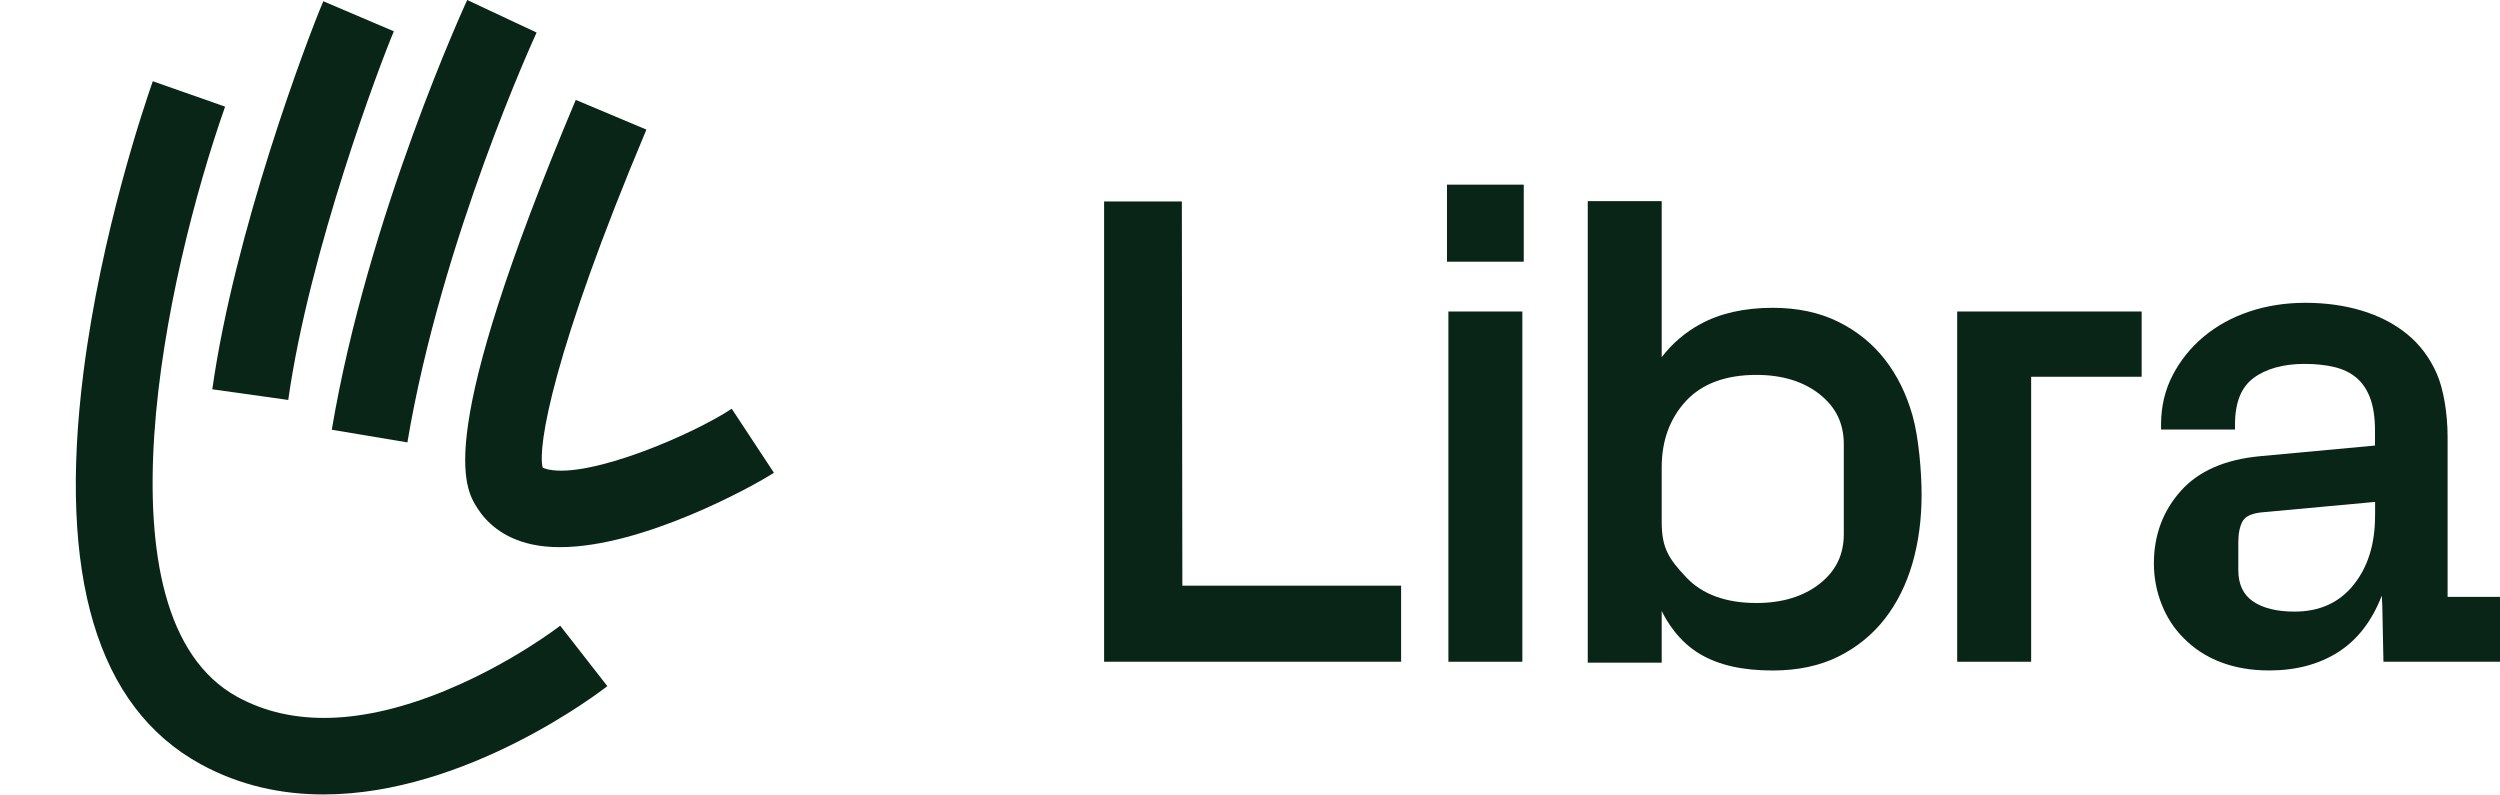
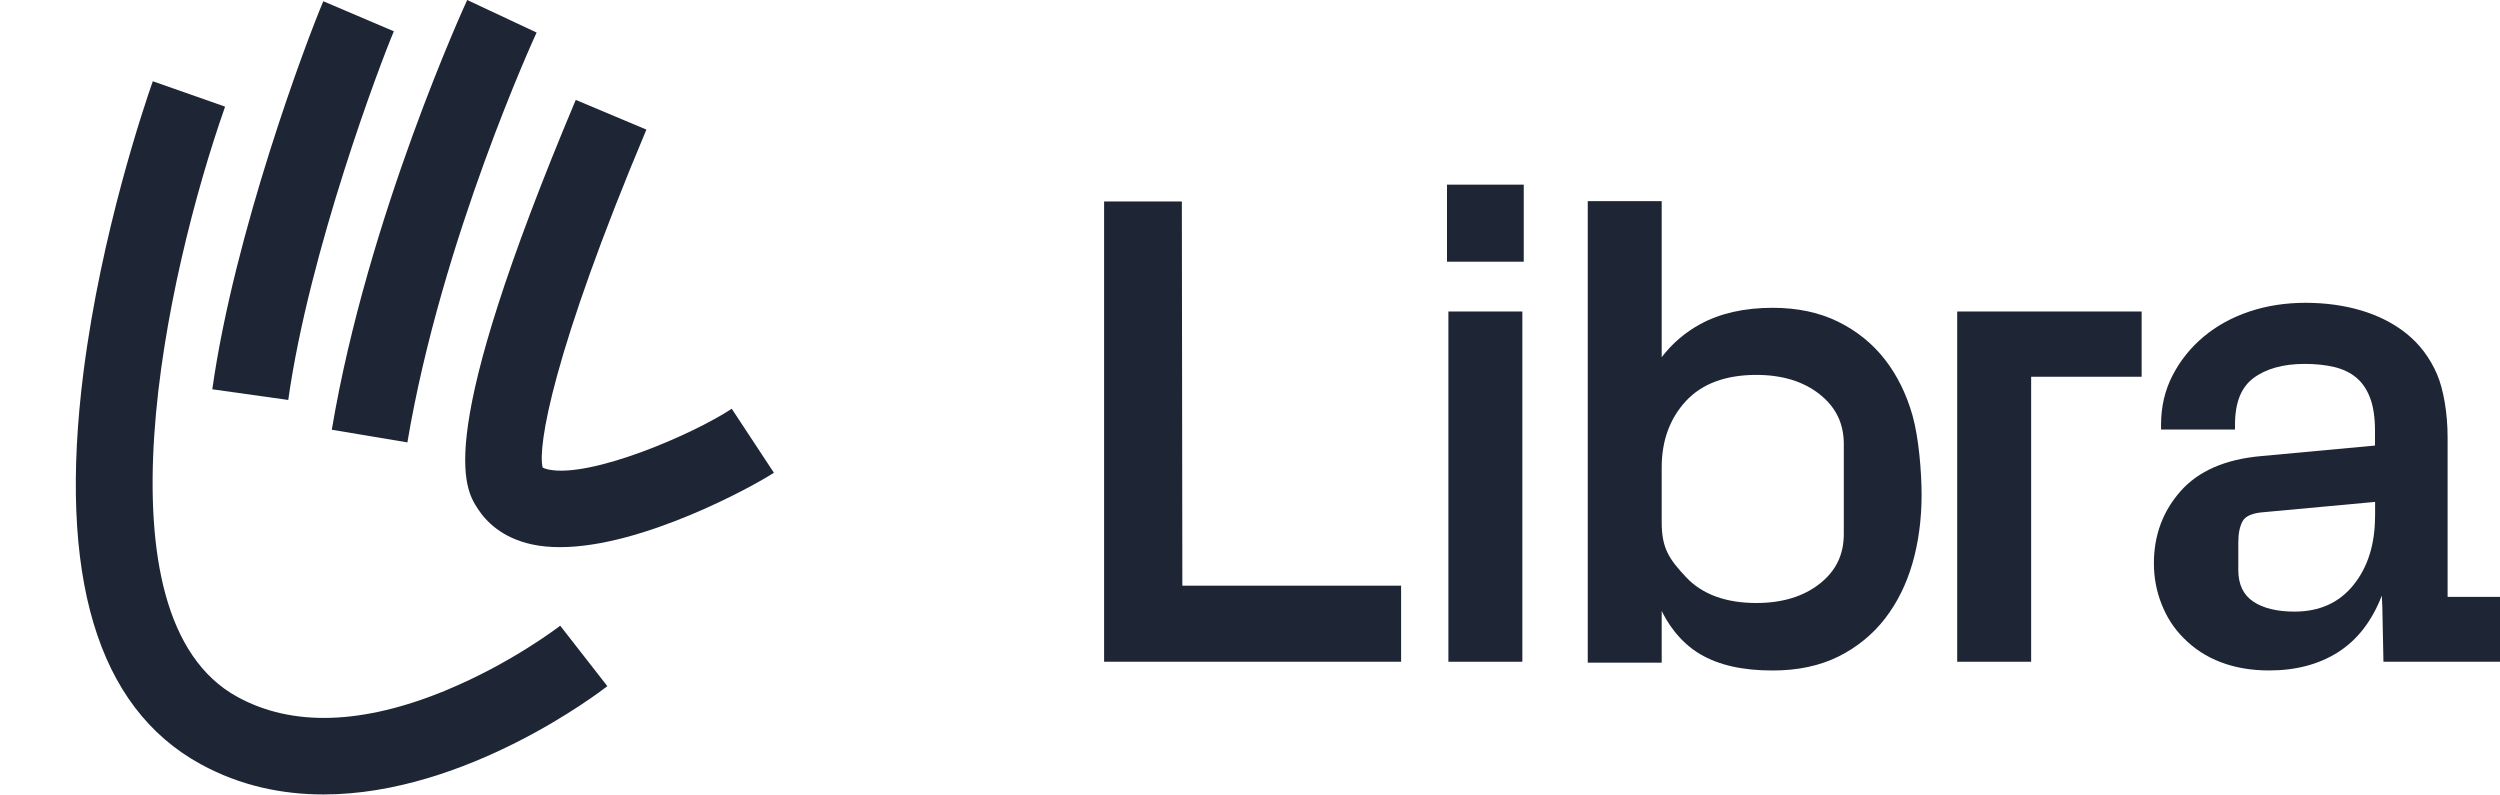
<svg xmlns="http://www.w3.org/2000/svg" id="Lager_1" viewBox="0 0 500 158.9">
  <defs>
-     <style>.cls-1{fill:#082517;}</style>
+     <style>.cls-1{fill: rgb(30, 37, 53);}</style>
  </defs>
  <polygon class="cls-1" points="236.37 40.29 220.82 40.29 220.82 132.35 280.22 132.35 280.22 117.13 236.47 117.13 236.37 40.29" />
  <rect class="cls-1" x="289.68" y="62.3" width="14.79" height="70.05" />
  <rect class="cls-1" x="289.4" y="36.93" width="15.35" height="15.41" />
  <path class="cls-1" d="M376.98,71.9c-2.47-3.17-5.61-5.71-9.34-7.55-3.74-1.85-8.14-2.79-13.09-2.79-5.66,0-10.54,1.1-14.52,3.28-3.02,1.65-5.6,3.86-7.69,6.6v-31.22h-14.79v92.32h14.79v-10.36c.89,1.87,3.27,6.04,7.66,8.63,3.75,2.22,8.51,3.29,14.55,3.29,4.99,0,9.41-.94,13.13-2.79,3.71-1.85,6.84-4.4,9.31-7.58,2.45-3.17,4.31-6.91,5.52-11.14,1.2-4.19,1.81-8.77,1.81-13.63,0-4.55-.57-11.45-1.81-15.84-1.21-4.29-3.07-8.06-5.52-11.2Zm-8.22,34.91c0,4.12-1.57,7.37-4.8,9.92-3.25,2.57-7.52,3.87-12.68,3.87-6.12,0-10.86-1.74-14.07-5.17-3.39-3.62-4.87-5.75-4.87-10.99v-10.99c0-5.33,1.64-9.79,4.87-13.27,3.21-3.45,7.94-5.2,14.07-5.2,5.16,0,9.43,1.31,12.68,3.9,3.23,2.57,4.8,5.82,4.8,9.95v17.98Z" />
  <polygon class="cls-1" points="391.44 132.35 406.23 132.35 406.23 75.35 428.33 75.35 428.33 62.3 391.44 62.3 391.44 132.35" />
  <path class="cls-1" d="M489.52,119.37v-31.95c0-4.76-.82-9.59-2.13-12.61-1.42-3.26-3.46-5.97-6.06-8.06-2.57-2.07-5.63-3.63-9.1-4.66-3.43-1.02-7.19-1.53-11.16-1.53s-7.74,.59-11.2,1.75c-3.48,1.17-6.55,2.86-9.12,5.01-2.59,2.16-4.68,4.76-6.21,7.71-1.55,2.98-2.33,6.3-2.33,9.88v1h14.79v-1c0-2.2,.32-4.1,.94-5.65,.61-1.5,1.52-2.72,2.72-3.62,2.52-1.89,5.98-2.86,10.27-2.86,2.18,0,4.18,.21,5.95,.63,1.7,.41,3.16,1.11,4.35,2.09,1.18,.97,2.11,2.32,2.76,4,.67,1.73,1.01,3.97,1.01,6.66v2.95l-22.8,2.11c-7.14,.64-12.5,2.97-16.06,6.99-3.57,4.02-5.36,8.84-5.36,14.46,0,2.84,.51,5.56,1.54,8.17,1.03,2.61,2.48,4.85,4.36,6.73,2.11,2.15,4.6,3.78,7.48,4.87,2.88,1.1,6.11,1.65,9.68,1.65,5.35,0,9.95-1.22,13.8-3.67,3.84-2.45,6.75-6.21,8.72-11.29l.1,2.11,.23,11.11h23.66v-12.98h-10.84Zm-14.51-16.17c0,5.63-1.44,10.23-4.31,13.79-2.87,3.56-6.8,5.33-11.79,5.33-3.51,0-6.27-.67-8.26-2.01-2-1.34-2.99-3.44-2.99-6.32v-5.51c0-1.8,.29-3.21,.87-4.25,.58-1.04,2-1.64,4.28-1.8l22.21-2.05v2.82Z" />
  <path class="cls-1" d="M109.66,93.9c-.6-.13-.97-.29-1.13-.4-1.04-4.09,1.98-22.96,20.75-67.58l-14.13-5.94c-28.54,67.86-22.29,77.58-19.62,81.73,1.65,2.57,4.9,5.91,10.96,7.19,1.74,.37,3.59,.53,5.52,.53,16.48,0,38.61-12.15,42.77-14.88l-8.43-12.8c-7.86,5.18-28.25,13.93-36.68,12.15Z" />
  <path class="cls-1" d="M89.22,138.06c-16.71,6.89-30.75,7.34-41.74,1.32-29.16-15.97-14.36-84.2-2.46-118.05l-14.46-5.08c-1.69,4.81-10.3,30.2-13.86,58.16-5.17,40.69,2.7,67.07,23.41,78.41,7.98,4.37,16.36,6.07,24.6,6.07,28.57,0,55.32-20.54,56.76-21.66l-9.43-12.09c-.09,.07-9.66,7.48-22.82,12.91Z" />
  <path class="cls-1" d="M57.65,79.99c4.19-29.82,18.48-67.54,21.12-73.73L64.66,.25c-3.34,7.84-17.8,46.29-22.2,77.61l15.18,2.13Z" />
  <path class="cls-1" d="M81.48,88.48C88.3,47.79,107.13,6.91,107.32,6.51L93.44,0c-.2,.42-19.92,43.24-27.08,85.95l15.12,2.53Z" />
</svg>
